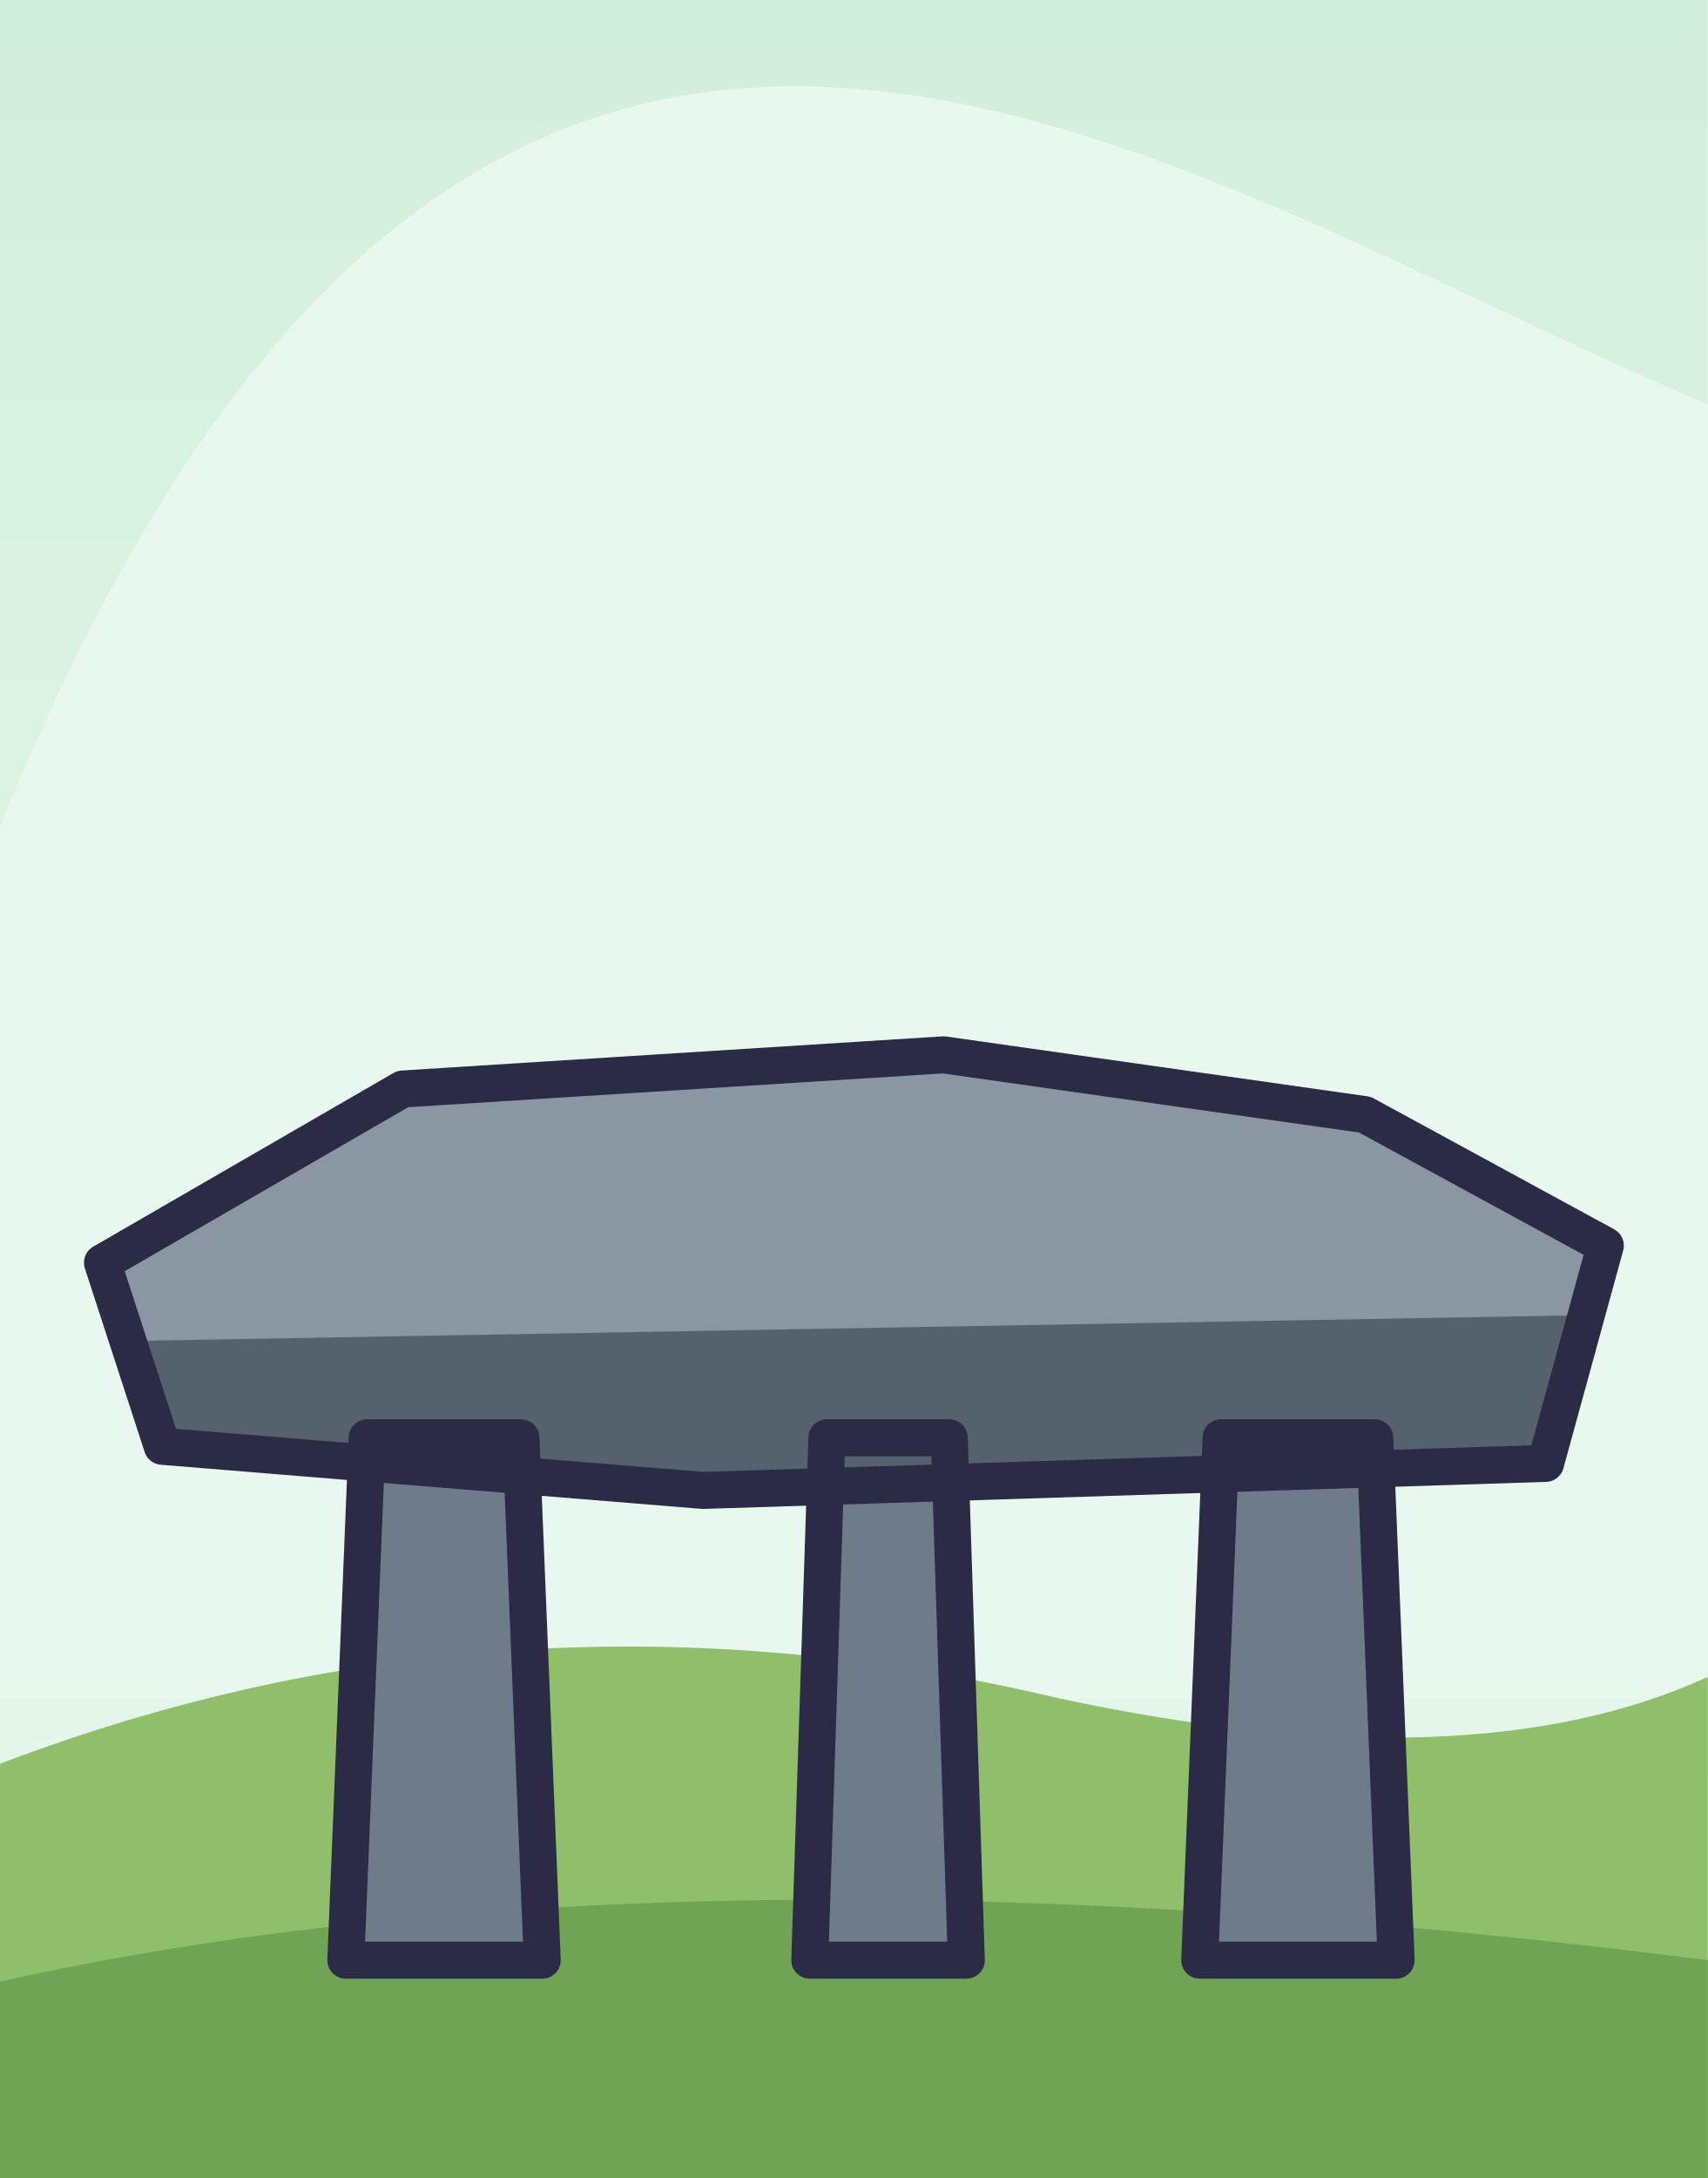
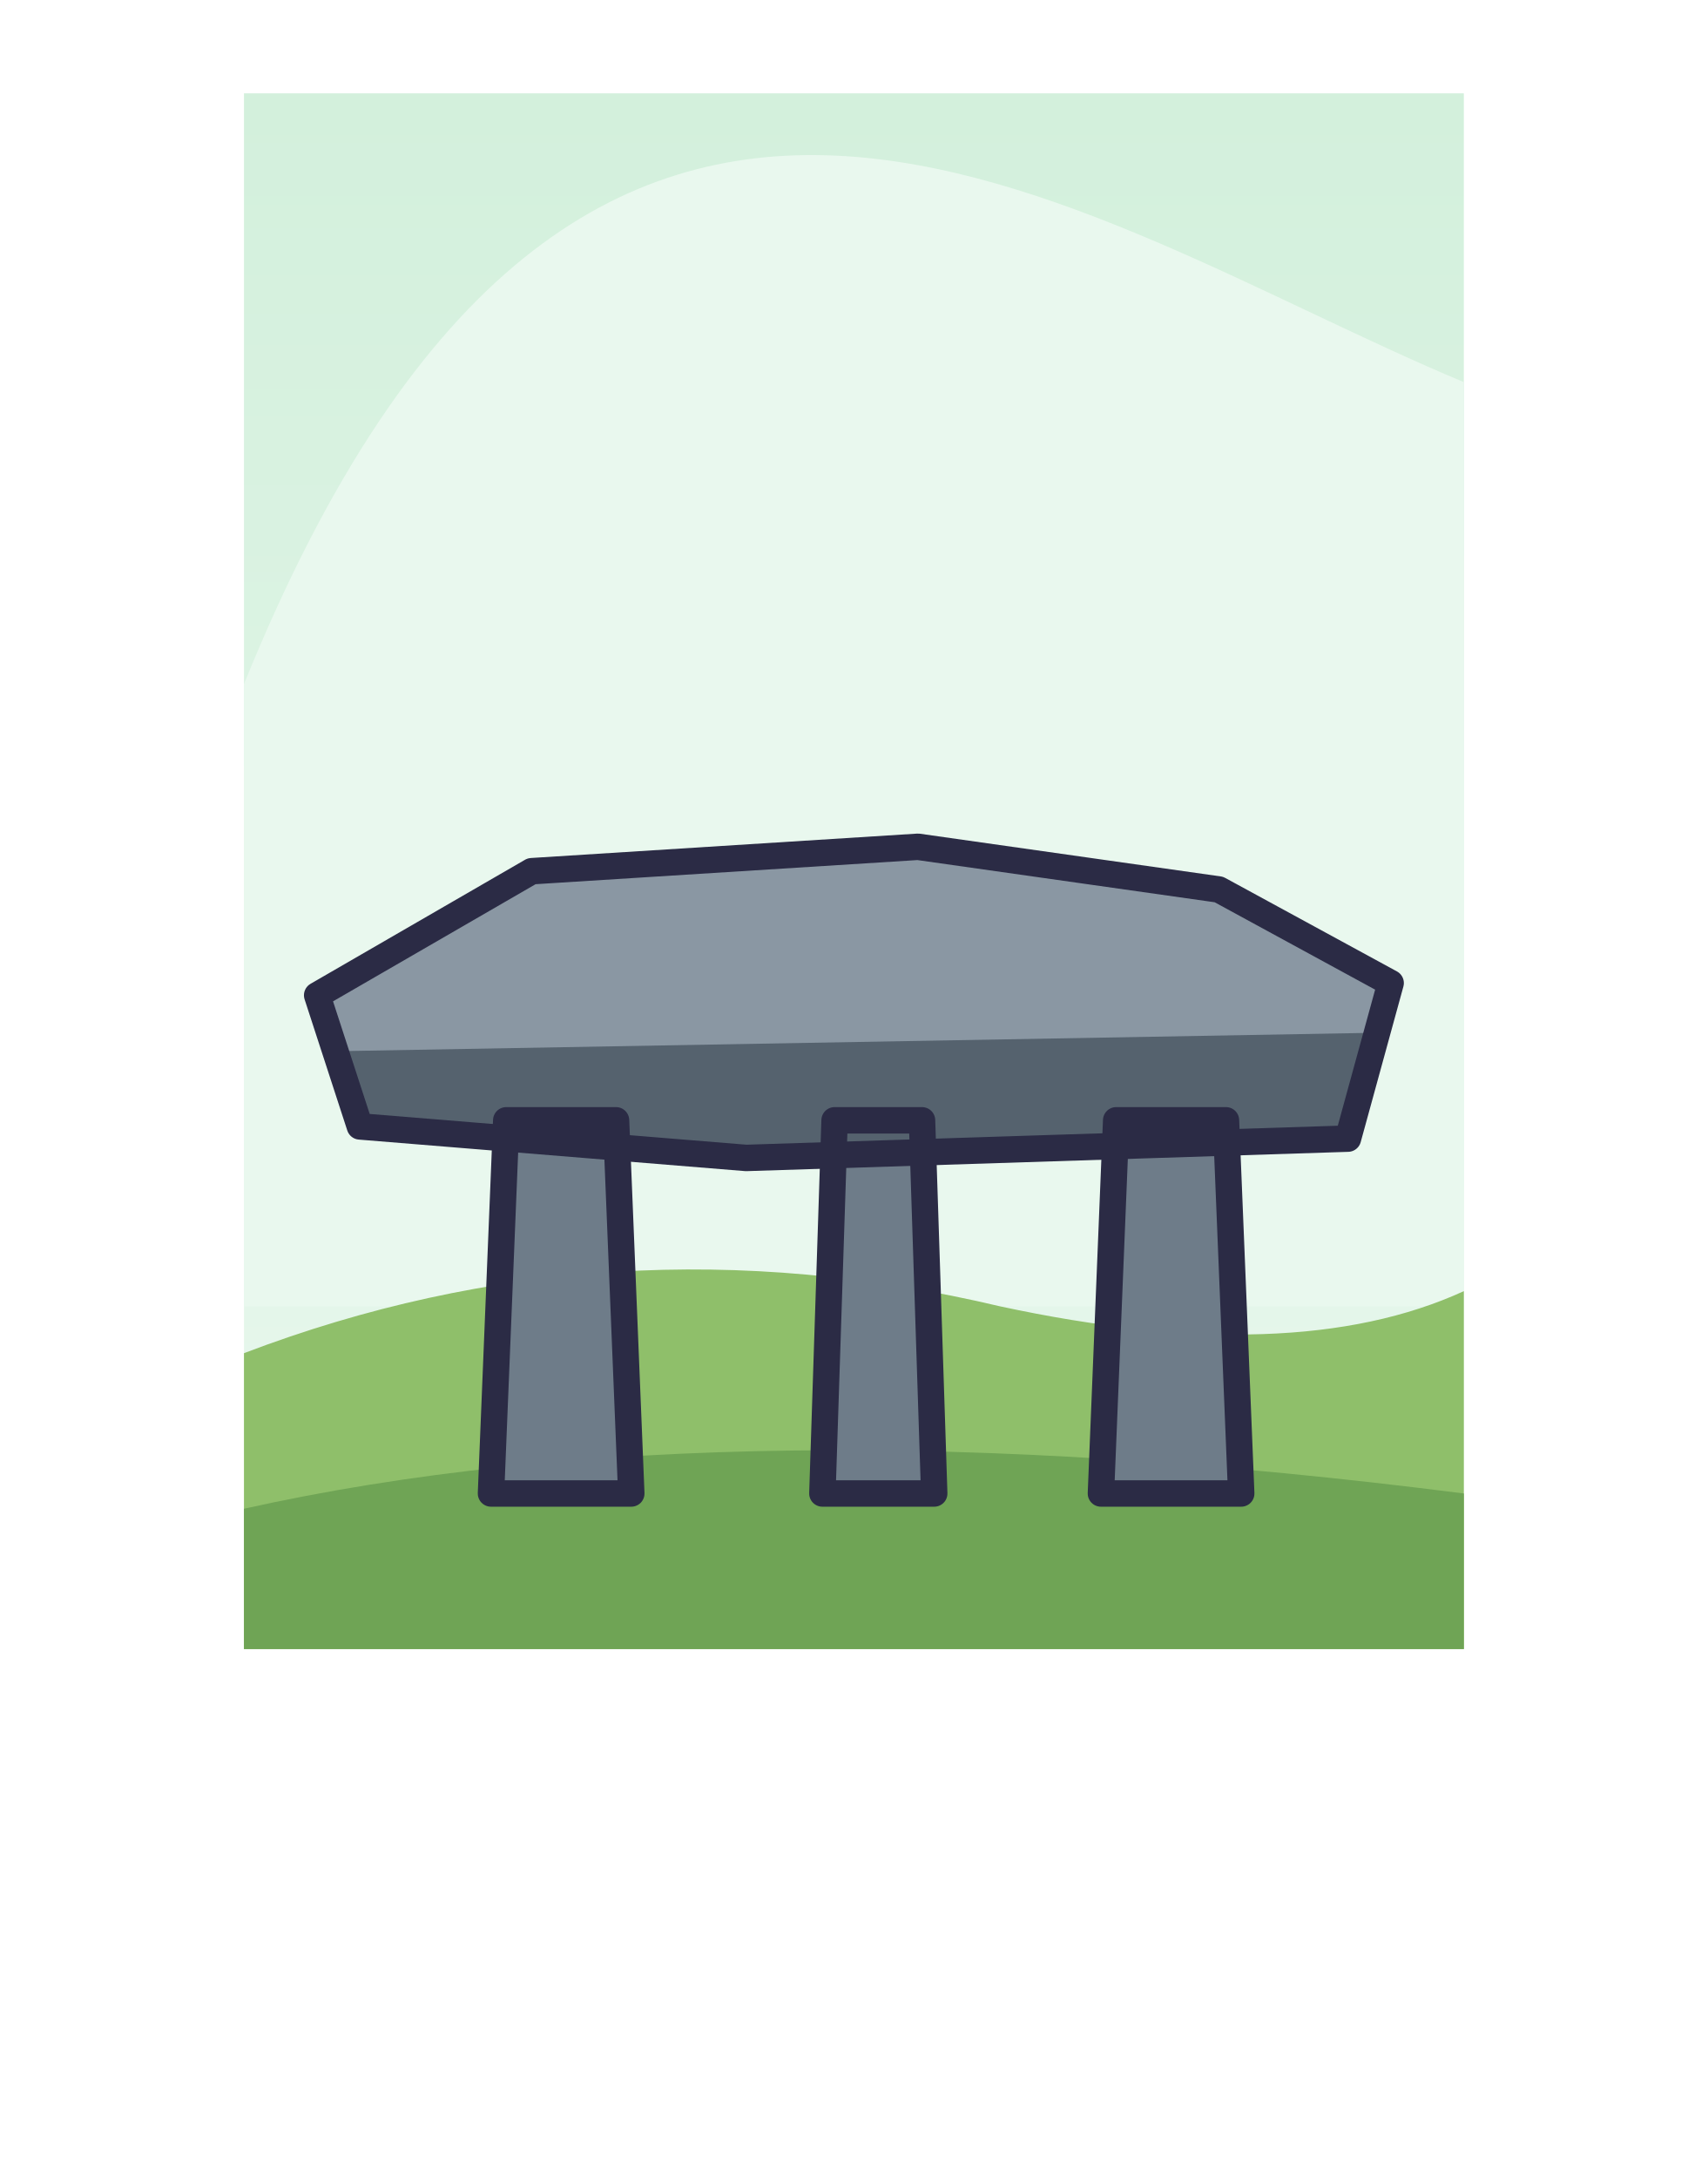
- <svg xmlns="http://www.w3.org/2000/svg" viewBox="0 0 120 153" width="120" height="153" role="img" aria-label="화순 고인돌" data-landmark="hwasun-dolmen-site">
+ <svg xmlns="http://www.w3.org/2000/svg" viewBox="-24.00 -9.18 168.00 214.20" width="120" height="153" role="img" aria-label="화순 고인돌" data-landmark="hwasun-dolmen-site">
  <defs>
    <linearGradient id="sky" x1="0" y1="0" x2="0" y2="1">
      <stop offset="0" stop-color="#D3F0DC" />
      <stop offset="1" stop-color="#E9F8EE" />
    </linearGradient>
  </defs>
  <rect width="120" height="153" fill="url(#sky)" />
  <path d="M0,58.1 C33.6,-24.9 81.6,12.4 120.0,28.4 L120.0,119.3 L0,119.3 Z" fill="#E9F8EE" opacity="1" />
  <path d="M0,153.0 L0,123.9 Q36.0,110.2 74.4,119.3 Q103.2,125.5 120.0,117.8 L120,153 Z" fill="#8FBF6A" />
  <path d="M0,153.0 L0,139.2 Q48.0,128.5 120.0,137.7 L120,153 Z" fill="#6FA455" />
  <path d="M24.3,137.7 L25.8,101.0 L36.6,101.0 L38.1,137.7 Z" fill="#6E7C89" />
  <path d="M56.9,137.7 L58.1,101.0 L66.7,101.0 L67.9,137.7 Z" fill="#6E7C89" />
  <path d="M84.3,137.7 L85.8,101.0 L96.6,101.0 L98.1,137.7 Z" fill="#6E7C89" />
  <path d="M7.2,88.7 L28.3,76.5 L66.3,74.1 L95.9,78.3 L112.8,87.5 L108.6,102.8 L49.4,104.7 L11.4,101.6 Z" fill="#8A97A3" />
  <path d="M9.3,94.2 L110.7,92.4 L108.6,102.8 L49.4,104.7 L11.4,101.6 Z" fill="#55626E" />
  <g fill="none" stroke="#2B2B45" stroke-width="2.6" stroke-linejoin="round" stroke-linecap="round">
    <path d="M24.3,137.7 L25.8,101.0 L36.6,101.0 L38.1,137.7 Z" />
    <path d="M56.9,137.7 L58.1,101.0 L66.7,101.0 L67.9,137.7 Z" />
    <path d="M84.3,137.7 L85.8,101.0 L96.6,101.0 L98.1,137.7 Z" />
    <path d="M7.2,88.7 L28.3,76.5 L66.3,74.1 L95.9,78.3 L112.8,87.5 L108.6,102.8 L49.4,104.7 L11.4,101.6 Z" />
  </g>
</svg>
